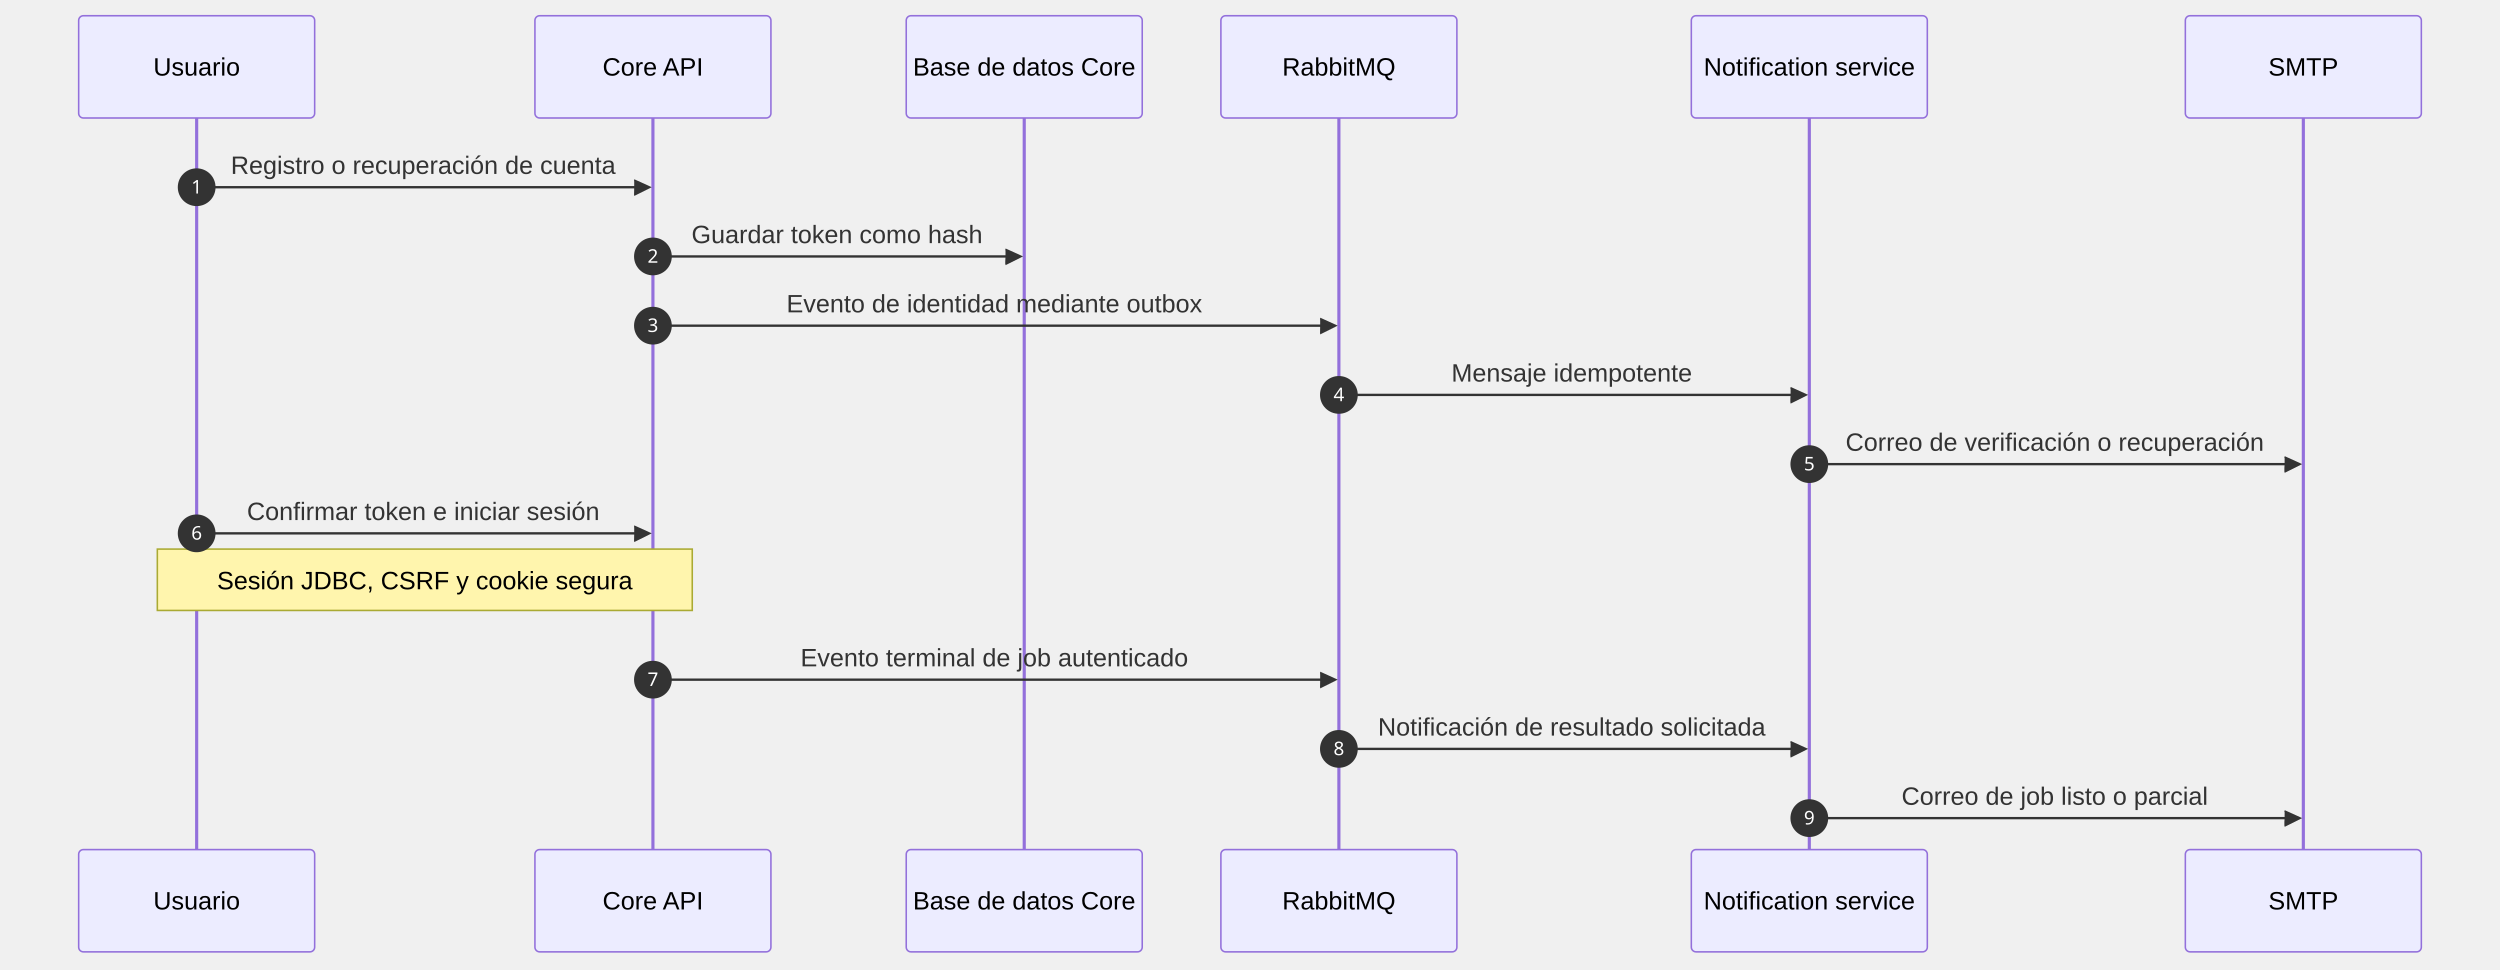
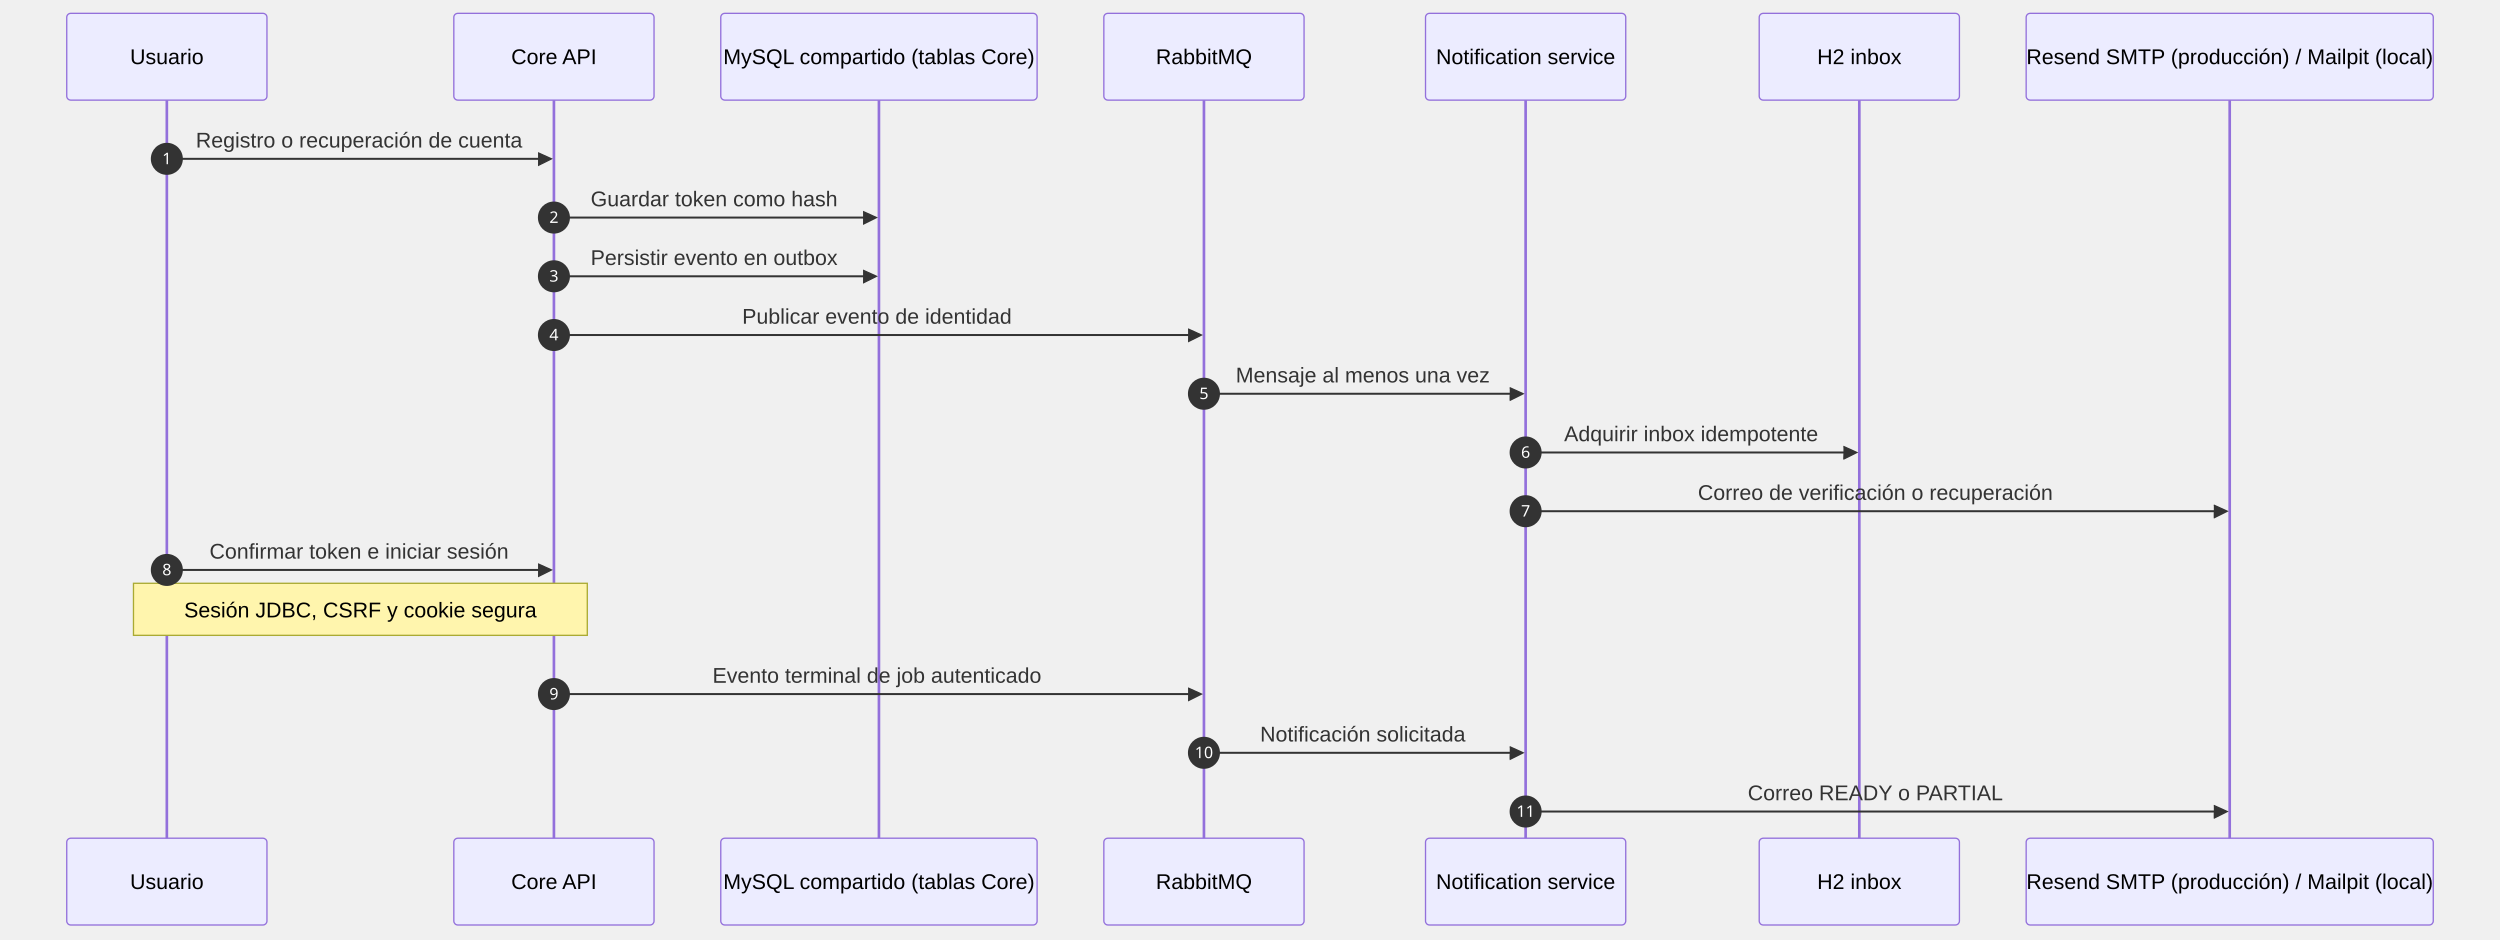
- <svg xmlns="http://www.w3.org/2000/svg" id="my-svg" width="100%" style="max-width: 1589px; background-color: transparent;" viewBox="-50 -10 1589 616" role="graphics-document document" aria-roledescription="sequence">
-   <g>
-     <rect x="1339" y="530" fill="#eaeaea" stroke="#666" width="150" height="65" name="M" rx="3" ry="3" class="actor actor-bottom" />
-     <text x="1414" y="562.5" dominant-baseline="central" alignment-baseline="central" class="actor actor-box" style="text-anchor: middle; font-size: 16px; font-weight: 400;">
-       <tspan x="1414" dy="0">SMTP</tspan>
-     </text>
-   </g>
-   <g>
-     <rect x="1025" y="530" fill="#eaeaea" stroke="#666" width="150" height="65" name="N" rx="3" ry="3" class="actor actor-bottom" />
-     <text x="1100" y="562.5" dominant-baseline="central" alignment-baseline="central" class="actor actor-box" style="text-anchor: middle; font-size: 16px; font-weight: 400;">
-       <tspan x="1100" dy="0">Notification service</tspan>
-     </text>
-   </g>
-   <g>
-     <rect x="726" y="530" fill="#eaeaea" stroke="#666" width="150" height="65" name="R" rx="3" ry="3" class="actor actor-bottom" />
-     <text x="801" y="562.5" dominant-baseline="central" alignment-baseline="central" class="actor actor-box" style="text-anchor: middle; font-size: 16px; font-weight: 400;">
-       <tspan x="801" dy="0">RabbitMQ</tspan>
-     </text>
-   </g>
-   <g>
-     <rect x="526" y="530" fill="#eaeaea" stroke="#666" width="150" height="65" name="D" rx="3" ry="3" class="actor actor-bottom" />
-     <text x="601" y="562.5" dominant-baseline="central" alignment-baseline="central" class="actor actor-box" style="text-anchor: middle; font-size: 16px; font-weight: 400;">
-       <tspan x="601" dy="0">Base de datos Core</tspan>
-     </text>
-   </g>
-   <g>
-     <rect x="290" y="530" fill="#eaeaea" stroke="#666" width="150" height="65" name="C" rx="3" ry="3" class="actor actor-bottom" />
-     <text x="365" y="562.5" dominant-baseline="central" alignment-baseline="central" class="actor actor-box" style="text-anchor: middle; font-size: 16px; font-weight: 400;">
+ <svg xmlns="http://www.w3.org/2000/svg" id="my-svg" width="100%" style="max-width: 1873px; background-color: white;" viewBox="-50 -10 1873 704" role="graphics-document document" aria-roledescription="sequence">
+   <g>
+     <rect x="1468" y="618" fill="#eaeaea" stroke="#666" width="305" height="65" name="M" rx="3" ry="3" class="actor actor-bottom" />
+     <text x="1620.5" y="650.5" dominant-baseline="central" alignment-baseline="central" class="actor actor-box" style="text-anchor: middle; font-size: 16px; font-weight: 400;">
+       <tspan x="1620.5" dy="0">Resend SMTP (producción) / Mailpit (local)</tspan>
+     </text>
+   </g>
+   <g>
+     <rect x="1268" y="618" fill="#eaeaea" stroke="#666" width="150" height="65" name="H" rx="3" ry="3" class="actor actor-bottom" />
+     <text x="1343" y="650.5" dominant-baseline="central" alignment-baseline="central" class="actor actor-box" style="text-anchor: middle; font-size: 16px; font-weight: 400;">
+       <tspan x="1343" dy="0">H2 inbox</tspan>
+     </text>
+   </g>
+   <g>
+     <rect x="1018" y="618" fill="#eaeaea" stroke="#666" width="150" height="65" name="N" rx="3" ry="3" class="actor actor-bottom" />
+     <text x="1093" y="650.5" dominant-baseline="central" alignment-baseline="central" class="actor actor-box" style="text-anchor: middle; font-size: 16px; font-weight: 400;">
+       <tspan x="1093" dy="0">Notification service</tspan>
+     </text>
+   </g>
+   <g>
+     <rect x="777" y="618" fill="#eaeaea" stroke="#666" width="150" height="65" name="R" rx="3" ry="3" class="actor actor-bottom" />
+     <text x="852" y="650.5" dominant-baseline="central" alignment-baseline="central" class="actor actor-box" style="text-anchor: middle; font-size: 16px; font-weight: 400;">
+       <tspan x="852" dy="0">RabbitMQ</tspan>
+     </text>
+   </g>
+   <g>
+     <rect x="490" y="618" fill="#eaeaea" stroke="#666" width="237" height="65" name="D" rx="3" ry="3" class="actor actor-bottom" />
+     <text x="608.5" y="650.5" dominant-baseline="central" alignment-baseline="central" class="actor actor-box" style="text-anchor: middle; font-size: 16px; font-weight: 400;">
+       <tspan x="608.5" dy="0">MySQL compartido (tablas Core)</tspan>
+     </text>
+   </g>
+   <g>
+     <rect x="290" y="618" fill="#eaeaea" stroke="#666" width="150" height="65" name="C" rx="3" ry="3" class="actor actor-bottom" />
+     <text x="365" y="650.5" dominant-baseline="central" alignment-baseline="central" class="actor actor-box" style="text-anchor: middle; font-size: 16px; font-weight: 400;">
      <tspan x="365" dy="0">Core API</tspan>
    </text>
  </g>
  <g>
-     <rect x="0" y="530" fill="#eaeaea" stroke="#666" width="150" height="65" name="U" rx="3" ry="3" class="actor actor-bottom" />
-     <text x="75" y="562.5" dominant-baseline="central" alignment-baseline="central" class="actor actor-box" style="text-anchor: middle; font-size: 16px; font-weight: 400;">
+     <rect x="0" y="618" fill="#eaeaea" stroke="#666" width="150" height="65" name="U" rx="3" ry="3" class="actor actor-bottom" />
+     <text x="75" y="650.5" dominant-baseline="central" alignment-baseline="central" class="actor actor-box" style="text-anchor: middle; font-size: 16px; font-weight: 400;">
      <tspan x="75" dy="0">Usuario</tspan>
    </text>
  </g>
  <g>
-     <line id="actor5" x1="1414" y1="65" x2="1414" y2="530" class="actor-line 200" stroke-width="0.5px" stroke="#999" name="M" data-et="life-line" data-id="M" />
-     <g id="root-5" data-et="participant" data-type="participant" data-id="M">
-       <rect x="1339" y="0" fill="#eaeaea" stroke="#666" width="150" height="65" name="M" rx="3" ry="3" class="actor actor-top" />
-       <text x="1414" y="32.5" dominant-baseline="central" alignment-baseline="central" class="actor actor-box" style="text-anchor: middle; font-size: 16px; font-weight: 400;">
-         <tspan x="1414" dy="0">SMTP</tspan>
-       </text>
-     </g>
-   </g>
-   <g>
-     <line id="actor4" x1="1100" y1="65" x2="1100" y2="530" class="actor-line 200" stroke-width="0.5px" stroke="#999" name="N" data-et="life-line" data-id="N" />
+     <line id="actor6" x1="1620.5" y1="65" x2="1620.5" y2="618" class="actor-line 200" stroke-width="0.5px" stroke="#999" name="M" data-et="life-line" data-id="M" />
+     <g id="root-6" data-et="participant" data-type="participant" data-id="M">
+       <rect x="1468" y="0" fill="#eaeaea" stroke="#666" width="305" height="65" name="M" rx="3" ry="3" class="actor actor-top" />
+       <text x="1620.5" y="32.5" dominant-baseline="central" alignment-baseline="central" class="actor actor-box" style="text-anchor: middle; font-size: 16px; font-weight: 400;">
+         <tspan x="1620.5" dy="0">Resend SMTP (producción) / Mailpit (local)</tspan>
+       </text>
+     </g>
+   </g>
+   <g>
+     <line id="actor5" x1="1343" y1="65" x2="1343" y2="618" class="actor-line 200" stroke-width="0.5px" stroke="#999" name="H" data-et="life-line" data-id="H" />
+     <g id="root-5" data-et="participant" data-type="participant" data-id="H">
+       <rect x="1268" y="0" fill="#eaeaea" stroke="#666" width="150" height="65" name="H" rx="3" ry="3" class="actor actor-top" />
+       <text x="1343" y="32.5" dominant-baseline="central" alignment-baseline="central" class="actor actor-box" style="text-anchor: middle; font-size: 16px; font-weight: 400;">
+         <tspan x="1343" dy="0">H2 inbox</tspan>
+       </text>
+     </g>
+   </g>
+   <g>
+     <line id="actor4" x1="1093" y1="65" x2="1093" y2="618" class="actor-line 200" stroke-width="0.5px" stroke="#999" name="N" data-et="life-line" data-id="N" />
    <g id="root-4" data-et="participant" data-type="participant" data-id="N">
-       <rect x="1025" y="0" fill="#eaeaea" stroke="#666" width="150" height="65" name="N" rx="3" ry="3" class="actor actor-top" />
-       <text x="1100" y="32.5" dominant-baseline="central" alignment-baseline="central" class="actor actor-box" style="text-anchor: middle; font-size: 16px; font-weight: 400;">
-         <tspan x="1100" dy="0">Notification service</tspan>
-       </text>
-     </g>
-   </g>
-   <g>
-     <line id="actor3" x1="801" y1="65" x2="801" y2="530" class="actor-line 200" stroke-width="0.5px" stroke="#999" name="R" data-et="life-line" data-id="R" />
+       <rect x="1018" y="0" fill="#eaeaea" stroke="#666" width="150" height="65" name="N" rx="3" ry="3" class="actor actor-top" />
+       <text x="1093" y="32.5" dominant-baseline="central" alignment-baseline="central" class="actor actor-box" style="text-anchor: middle; font-size: 16px; font-weight: 400;">
+         <tspan x="1093" dy="0">Notification service</tspan>
+       </text>
+     </g>
+   </g>
+   <g>
+     <line id="actor3" x1="852" y1="65" x2="852" y2="618" class="actor-line 200" stroke-width="0.5px" stroke="#999" name="R" data-et="life-line" data-id="R" />
    <g id="root-3" data-et="participant" data-type="participant" data-id="R">
-       <rect x="726" y="0" fill="#eaeaea" stroke="#666" width="150" height="65" name="R" rx="3" ry="3" class="actor actor-top" />
-       <text x="801" y="32.5" dominant-baseline="central" alignment-baseline="central" class="actor actor-box" style="text-anchor: middle; font-size: 16px; font-weight: 400;">
-         <tspan x="801" dy="0">RabbitMQ</tspan>
-       </text>
-     </g>
-   </g>
-   <g>
-     <line id="actor2" x1="601" y1="65" x2="601" y2="530" class="actor-line 200" stroke-width="0.5px" stroke="#999" name="D" data-et="life-line" data-id="D" />
+       <rect x="777" y="0" fill="#eaeaea" stroke="#666" width="150" height="65" name="R" rx="3" ry="3" class="actor actor-top" />
+       <text x="852" y="32.5" dominant-baseline="central" alignment-baseline="central" class="actor actor-box" style="text-anchor: middle; font-size: 16px; font-weight: 400;">
+         <tspan x="852" dy="0">RabbitMQ</tspan>
+       </text>
+     </g>
+   </g>
+   <g>
+     <line id="actor2" x1="608.5" y1="65" x2="608.5" y2="618" class="actor-line 200" stroke-width="0.5px" stroke="#999" name="D" data-et="life-line" data-id="D" />
    <g id="root-2" data-et="participant" data-type="participant" data-id="D">
-       <rect x="526" y="0" fill="#eaeaea" stroke="#666" width="150" height="65" name="D" rx="3" ry="3" class="actor actor-top" />
-       <text x="601" y="32.5" dominant-baseline="central" alignment-baseline="central" class="actor actor-box" style="text-anchor: middle; font-size: 16px; font-weight: 400;">
-         <tspan x="601" dy="0">Base de datos Core</tspan>
-       </text>
-     </g>
-   </g>
-   <g>
-     <line id="actor1" x1="365" y1="65" x2="365" y2="530" class="actor-line 200" stroke-width="0.5px" stroke="#999" name="C" data-et="life-line" data-id="C" />
+       <rect x="490" y="0" fill="#eaeaea" stroke="#666" width="237" height="65" name="D" rx="3" ry="3" class="actor actor-top" />
+       <text x="608.5" y="32.5" dominant-baseline="central" alignment-baseline="central" class="actor actor-box" style="text-anchor: middle; font-size: 16px; font-weight: 400;">
+         <tspan x="608.5" dy="0">MySQL compartido (tablas Core)</tspan>
+       </text>
+     </g>
+   </g>
+   <g>
+     <line id="actor1" x1="365" y1="65" x2="365" y2="618" class="actor-line 200" stroke-width="0.5px" stroke="#999" name="C" data-et="life-line" data-id="C" />
    <g id="root-1" data-et="participant" data-type="participant" data-id="C">
      <rect x="290" y="0" fill="#eaeaea" stroke="#666" width="150" height="65" name="C" rx="3" ry="3" class="actor actor-top" />
      <text x="365" y="32.5" dominant-baseline="central" alignment-baseline="central" class="actor actor-box" style="text-anchor: middle; font-size: 16px; font-weight: 400;">
        <tspan x="365" dy="0">Core API</tspan>
      </text>
    </g>
  </g>
  <g>
-     <line id="actor0" x1="75" y1="65" x2="75" y2="530" class="actor-line 200" stroke-width="0.5px" stroke="#999" name="U" data-et="life-line" data-id="U" />
+     <line id="actor0" x1="75" y1="65" x2="75" y2="618" class="actor-line 200" stroke-width="0.5px" stroke="#999" name="U" data-et="life-line" data-id="U" />
    <g id="root-0" data-et="participant" data-type="participant" data-id="U">
      <rect x="0" y="0" fill="#eaeaea" stroke="#666" width="150" height="65" name="U" rx="3" ry="3" class="actor actor-top" />
      <text x="75" y="32.5" dominant-baseline="central" alignment-baseline="central" class="actor actor-box" style="text-anchor: middle; font-size: 16px; font-weight: 400;">
        <tspan x="75" dy="0">Usuario</tspan>
      </text>
    </g>
  </g>
  <style>#my-svg{font-family:"trebuchet ms",verdana,arial,sans-serif;font-size:16px;fill:#333;}@keyframes edge-animation-frame{from{stroke-dashoffset:0;}}@keyframes dash{to{stroke-dashoffset:0;}}#my-svg .edge-animation-slow{stroke-dasharray:9,5!important;stroke-dashoffset:900;animation:dash 50s linear infinite;stroke-linecap:round;}#my-svg .edge-animation-fast{stroke-dasharray:9,5!important;stroke-dashoffset:900;animation:dash 20s linear infinite;stroke-linecap:round;}#my-svg .error-icon{fill:#552222;}#my-svg .error-text{fill:#552222;stroke:#552222;}#my-svg .edge-thickness-normal{stroke-width:1px;}#my-svg .edge-thickness-thick{stroke-width:3.5px;}#my-svg .edge-pattern-solid{stroke-dasharray:0;}#my-svg .edge-thickness-invisible{stroke-width:0;fill:none;}#my-svg .edge-pattern-dashed{stroke-dasharray:3;}#my-svg .edge-pattern-dotted{stroke-dasharray:2;}#my-svg .marker{fill:#333333;stroke:#333333;}#my-svg .marker.cross{stroke:#333333;}#my-svg svg{font-family:"trebuchet ms",verdana,arial,sans-serif;font-size:16px;}#my-svg p{margin:0;}#my-svg .actor{stroke:#9370DB;fill:#ECECFF;stroke-width:1;}#my-svg rect.actor.outer-path[data-look="neo"]{filter:drop-shadow(1px 2px 2px rgba(185, 185, 185, 1));}#my-svg rect.note[data-look="neo"]{stroke:#aaaa33;fill:#fff5ad;filter:drop-shadow(1px 2px 2px rgba(185, 185, 185, 1));}#my-svg text.actor&gt;tspan{fill:black;stroke:none;}#my-svg .actor-line{stroke:#9370DB;}#my-svg .innerArc{stroke-width:1.5;stroke-dasharray:none;}#my-svg .messageLine0{stroke-width:1.5;stroke-dasharray:none;stroke:#333;}#my-svg .messageLine1{stroke-width:1.5;stroke-dasharray:2,2;stroke:#333;}#my-svg [id$="-arrowhead"] path{fill:#333;stroke:#333;}#my-svg .sequenceNumber{fill:white;}#my-svg [id$="-sequencenumber"]{fill:#333;}#my-svg [id$="-crosshead"] path{fill:#333;stroke:#333;}#my-svg .messageText{fill:#333;stroke:none;}#my-svg .labelBox{stroke:#9370DB;fill:#ECECFF;filter:none;}#my-svg .labelText,#my-svg .labelText&gt;tspan{fill:black;stroke:none;}#my-svg .loopText,#my-svg .loopText&gt;tspan{fill:black;stroke:none;}#my-svg .sectionTitle,#my-svg .sectionTitle&gt;tspan{fill:black;stroke:none;}#my-svg .loopLine{stroke-width:2px;stroke-dasharray:2,2;stroke:#9370DB;fill:#9370DB;}#my-svg .note{stroke:#aaaa33;fill:#fff5ad;}#my-svg .noteText,#my-svg .noteText&gt;tspan{fill:black;stroke:none;font-weight:normal;}#my-svg .activation0{fill:#f4f4f4;stroke:#666;}#my-svg .activation1{fill:#f4f4f4;stroke:#666;}#my-svg .activation2{fill:#f4f4f4;stroke:#666;}#my-svg .actorPopupMenu{position:absolute;}#my-svg .actorPopupMenuPanel{position:absolute;fill:#ECECFF;box-shadow:0px 8px 16px 0px rgba(0,0,0,0.2);filter:drop-shadow(3px 5px 2px rgb(0 0 0 / 0.4));}#my-svg .actor-man circle,#my-svg line{fill:#ECECFF;stroke-width:2px;}#my-svg g rect.rect{filter:drop-shadow(1px 2px 2px rgba(185, 185, 185, 1));stroke:#9370DB;}#my-svg .node .neo-node{stroke:#9370DB;}#my-svg [data-look="neo"].node rect,#my-svg [data-look="neo"].cluster rect,#my-svg [data-look="neo"].node polygon{stroke:#9370DB;filter:drop-shadow(1px 2px 2px rgba(185, 185, 185, 1));}#my-svg [data-look="neo"].swimlane.cluster rect{filter:none;}#my-svg [data-look="neo"].node path{stroke:#9370DB;stroke-width:1px;}#my-svg [data-look="neo"].node .outer-path{filter:drop-shadow(1px 2px 2px rgba(185, 185, 185, 1));}#my-svg [data-look="neo"].node .neo-line path{stroke:#9370DB;filter:none;}#my-svg [data-look="neo"].node circle{stroke:#9370DB;filter:drop-shadow(1px 2px 2px rgba(185, 185, 185, 1));}#my-svg [data-look="neo"].node circle .state-start{fill:#000000;}#my-svg [data-look="neo"].icon-shape .icon{fill:#9370DB;filter:drop-shadow(1px 2px 2px rgba(185, 185, 185, 1));}#my-svg [data-look="neo"].icon-shape .icon-neo path{stroke:#9370DB;filter:drop-shadow(1px 2px 2px rgba(185, 185, 185, 1));}#my-svg :root{--mermaid-font-family:"trebuchet ms",verdana,arial,sans-serif;}</style>
  <g />
  <defs>
    <symbol id="my-svg-computer" width="24" height="24">
      <path transform="scale(.5)" d="M2 2v13h20v-13h-20zm18 11h-16v-9h16v9zm-10.228 6l.466-1h3.524l.467 1h-4.457zm14.228 3h-24l2-6h2.104l-1.33 4h18.45l-1.297-4h2.073l2 6zm-5-10h-14v-7h14v7z" />
    </symbol>
  </defs>
  <defs>
    <symbol id="my-svg-database" fill-rule="evenodd" clip-rule="evenodd">
      <path transform="scale(.5)" d="M12.258.001l.256.004.255.005.253.008.251.01.249.012.247.015.246.016.242.019.241.02.239.023.236.024.233.027.231.028.229.031.225.032.223.034.22.036.217.038.214.04.211.041.208.043.205.045.201.046.198.048.194.05.191.051.187.053.183.054.18.056.175.057.172.059.168.06.163.061.16.063.155.064.15.066.074.033.073.033.071.034.07.034.069.035.068.035.067.035.066.035.064.036.064.036.062.036.06.036.06.037.058.037.058.037.055.038.055.038.053.038.052.038.051.039.05.039.048.039.047.039.045.04.044.04.043.04.041.04.04.041.039.041.037.041.036.041.034.041.033.042.032.042.03.042.029.042.027.042.026.043.024.043.023.043.021.043.02.043.018.044.017.043.015.044.013.044.012.044.011.045.009.044.007.045.006.045.004.045.002.045.001.045v17l-.001.045-.002.045-.004.045-.006.045-.007.045-.009.044-.011.045-.012.044-.013.044-.015.044-.017.043-.018.044-.02.043-.021.043-.023.043-.024.043-.026.043-.027.042-.029.042-.03.042-.032.042-.033.042-.034.041-.036.041-.037.041-.039.041-.04.041-.041.04-.043.04-.044.04-.045.04-.047.039-.048.039-.05.039-.051.039-.052.038-.053.038-.055.038-.055.038-.058.037-.058.037-.06.037-.06.036-.062.036-.064.036-.064.036-.066.035-.067.035-.068.035-.069.035-.07.034-.071.034-.073.033-.074.033-.15.066-.155.064-.16.063-.163.061-.168.06-.172.059-.175.057-.18.056-.183.054-.187.053-.191.051-.194.05-.198.048-.201.046-.205.045-.208.043-.211.041-.214.04-.217.038-.22.036-.223.034-.225.032-.229.031-.231.028-.233.027-.236.024-.239.023-.241.02-.242.019-.246.016-.247.015-.249.012-.251.01-.253.008-.255.005-.256.004-.258.001-.258-.001-.256-.004-.255-.005-.253-.008-.251-.01-.249-.012-.247-.015-.245-.016-.243-.019-.241-.02-.238-.023-.236-.024-.234-.027-.231-.028-.228-.031-.226-.032-.223-.034-.22-.036-.217-.038-.214-.04-.211-.041-.208-.043-.204-.045-.201-.046-.198-.048-.195-.05-.19-.051-.187-.053-.184-.054-.179-.056-.176-.057-.172-.059-.167-.06-.164-.061-.159-.063-.155-.064-.151-.066-.074-.033-.072-.033-.072-.034-.07-.034-.069-.035-.068-.035-.067-.035-.066-.035-.064-.036-.063-.036-.062-.036-.061-.036-.06-.037-.058-.037-.057-.037-.056-.038-.055-.038-.053-.038-.052-.038-.051-.039-.049-.039-.049-.039-.046-.039-.046-.04-.044-.04-.043-.04-.041-.04-.04-.041-.039-.041-.037-.041-.036-.041-.034-.041-.033-.042-.032-.042-.03-.042-.029-.042-.027-.042-.026-.043-.024-.043-.023-.043-.021-.043-.02-.043-.018-.044-.017-.043-.015-.044-.013-.044-.012-.044-.011-.045-.009-.044-.007-.045-.006-.045-.004-.045-.002-.045-.001-.045v-17l.001-.045.002-.045.004-.045.006-.045.007-.045.009-.044.011-.045.012-.044.013-.044.015-.044.017-.043.018-.044.02-.043.021-.043.023-.043.024-.043.026-.043.027-.042.029-.042.03-.042.032-.042.033-.042.034-.041.036-.041.037-.041.039-.041.04-.041.041-.04.043-.04.044-.04.046-.04.046-.039.049-.039.049-.039.051-.039.052-.038.053-.038.055-.038.056-.038.057-.037.058-.037.06-.037.061-.036.062-.036.063-.036.064-.036.066-.035.067-.035.068-.035.069-.035.07-.034.072-.034.072-.033.074-.033.151-.066.155-.064.159-.063.164-.061.167-.06.172-.059.176-.057.179-.056.184-.054.187-.053.19-.051.195-.05.198-.048.201-.046.204-.045.208-.043.211-.041.214-.04.217-.038.22-.036.223-.034.226-.032.228-.031.231-.028.234-.027.236-.024.238-.023.241-.02.243-.019.245-.016.247-.015.249-.012.251-.01.253-.008.255-.005.256-.004.258-.001.258.001zm-9.258 20.499v.01l.001.021.003.021.004.022.005.021.006.022.007.022.009.023.01.022.011.023.012.023.013.023.015.023.016.024.017.023.018.024.019.024.021.024.022.025.023.024.024.025.052.049.056.05.061.051.066.051.07.051.075.051.079.052.084.052.088.052.092.052.097.052.102.051.105.052.11.052.114.051.119.051.123.051.127.05.131.05.135.05.139.048.144.049.147.047.152.047.155.047.16.045.163.045.167.043.171.043.176.041.178.041.183.039.187.039.19.037.194.035.197.035.202.033.204.031.209.03.212.029.216.027.219.025.222.024.226.021.23.02.233.018.236.016.24.015.243.012.246.01.249.008.253.005.256.004.259.001.26-.001.257-.004.254-.005.25-.008.247-.011.244-.012.241-.014.237-.016.233-.018.231-.021.226-.021.224-.024.22-.026.216-.027.212-.028.21-.031.205-.031.202-.034.198-.034.194-.036.191-.037.187-.039.183-.04.179-.04.175-.042.172-.043.168-.044.163-.045.16-.046.155-.046.152-.047.148-.048.143-.049.139-.049.136-.05.131-.05.126-.05.123-.051.118-.052.114-.051.11-.052.106-.052.101-.052.096-.052.092-.052.088-.053.083-.051.079-.052.074-.052.07-.051.065-.051.06-.051.056-.05.051-.05.023-.024.023-.025.021-.024.02-.024.019-.024.018-.024.017-.024.015-.023.014-.024.013-.023.012-.023.01-.023.01-.022.008-.022.006-.022.006-.022.004-.022.004-.021.001-.021.001-.021v-4.127l-.077.055-.08.053-.083.054-.085.053-.087.052-.09.052-.093.051-.095.05-.097.05-.1.049-.102.049-.105.048-.106.047-.109.047-.111.046-.114.045-.115.045-.118.044-.12.043-.122.042-.124.042-.126.041-.128.04-.13.04-.132.038-.134.038-.135.037-.138.037-.139.035-.142.035-.143.034-.144.033-.147.032-.148.031-.15.03-.151.03-.153.029-.154.027-.156.027-.158.026-.159.025-.161.024-.162.023-.163.022-.165.021-.166.02-.167.019-.169.018-.169.017-.171.016-.173.015-.173.014-.175.013-.175.012-.177.011-.178.01-.179.008-.179.008-.181.006-.182.005-.182.004-.184.003-.184.002h-.37l-.184-.002-.184-.003-.182-.004-.182-.005-.181-.006-.179-.008-.179-.008-.178-.01-.176-.011-.176-.012-.175-.013-.173-.014-.172-.015-.171-.016-.17-.017-.169-.018-.167-.019-.166-.02-.165-.021-.163-.022-.162-.023-.161-.024-.159-.025-.157-.026-.156-.027-.155-.027-.153-.029-.151-.03-.15-.03-.148-.031-.146-.032-.145-.033-.143-.034-.141-.035-.14-.035-.137-.037-.136-.037-.134-.038-.132-.038-.13-.04-.128-.04-.126-.041-.124-.042-.122-.042-.12-.044-.117-.043-.116-.045-.113-.045-.112-.046-.109-.047-.106-.047-.105-.048-.102-.049-.1-.049-.097-.05-.095-.05-.093-.052-.09-.051-.087-.052-.085-.053-.083-.054-.08-.054-.077-.054v4.127zm0-5.654v.011l.001.021.003.021.004.021.005.022.006.022.007.022.009.022.01.022.011.023.012.023.013.023.015.024.016.023.017.024.018.024.019.024.021.024.022.024.023.025.024.024.052.05.056.05.061.05.066.051.07.051.075.052.079.051.084.052.088.052.092.052.097.052.102.052.105.052.11.051.114.051.119.052.123.05.127.051.131.05.135.049.139.049.144.048.147.048.152.047.155.046.16.045.163.045.167.044.171.042.176.042.178.04.183.04.187.038.19.037.194.036.197.034.202.033.204.032.209.03.212.028.216.027.219.025.222.024.226.022.23.02.233.018.236.016.24.014.243.012.246.01.249.008.253.006.256.003.259.001.26-.001.257-.003.254-.006.25-.008.247-.01.244-.012.241-.015.237-.016.233-.018.231-.02.226-.022.224-.024.22-.025.216-.027.212-.029.21-.03.205-.032.202-.033.198-.035.194-.036.191-.037.187-.039.183-.039.179-.041.175-.042.172-.043.168-.044.163-.045.16-.045.155-.047.152-.047.148-.048.143-.048.139-.05.136-.049.131-.05.126-.051.123-.051.118-.051.114-.052.11-.052.106-.052.101-.052.096-.052.092-.052.088-.052.083-.052.079-.052.074-.051.07-.052.065-.051.06-.05.056-.051.051-.049.023-.025.023-.024.021-.025.02-.024.019-.024.018-.024.017-.024.015-.023.014-.023.013-.024.012-.022.01-.023.01-.023.008-.022.006-.022.006-.022.004-.021.004-.022.001-.021.001-.021v-4.139l-.077.054-.08.054-.083.054-.085.052-.087.053-.09.051-.093.051-.095.051-.097.05-.1.049-.102.049-.105.048-.106.047-.109.047-.111.046-.114.045-.115.044-.118.044-.12.044-.122.042-.124.042-.126.041-.128.04-.13.039-.132.039-.134.038-.135.037-.138.036-.139.036-.142.035-.143.033-.144.033-.147.033-.148.031-.15.03-.151.03-.153.028-.154.028-.156.027-.158.026-.159.025-.161.024-.162.023-.163.022-.165.021-.166.02-.167.019-.169.018-.169.017-.171.016-.173.015-.173.014-.175.013-.175.012-.177.011-.178.009-.179.009-.179.007-.181.007-.182.005-.182.004-.184.003-.184.002h-.37l-.184-.002-.184-.003-.182-.004-.182-.005-.181-.007-.179-.007-.179-.009-.178-.009-.176-.011-.176-.012-.175-.013-.173-.014-.172-.015-.171-.016-.17-.017-.169-.018-.167-.019-.166-.02-.165-.021-.163-.022-.162-.023-.161-.024-.159-.025-.157-.026-.156-.027-.155-.028-.153-.028-.151-.03-.15-.03-.148-.031-.146-.033-.145-.033-.143-.033-.141-.035-.14-.036-.137-.036-.136-.037-.134-.038-.132-.039-.13-.039-.128-.04-.126-.041-.124-.042-.122-.043-.12-.043-.117-.044-.116-.044-.113-.046-.112-.046-.109-.046-.106-.047-.105-.048-.102-.049-.1-.049-.097-.05-.095-.051-.093-.051-.09-.051-.087-.053-.085-.052-.083-.054-.08-.054-.077-.054v4.139zm0-5.666v.011l.001.02.003.022.004.021.005.022.006.021.007.022.009.023.01.022.011.023.012.023.013.023.015.023.016.024.017.024.018.023.019.024.021.025.022.024.023.024.024.025.052.05.056.05.061.05.066.051.07.051.075.052.079.051.084.052.088.052.092.052.097.052.102.052.105.051.11.052.114.051.119.051.123.051.127.05.131.05.135.05.139.049.144.048.147.048.152.047.155.046.16.045.163.045.167.043.171.043.176.042.178.04.183.04.187.038.19.037.194.036.197.034.202.033.204.032.209.03.212.028.216.027.219.025.222.024.226.021.23.02.233.018.236.017.24.014.243.012.246.01.249.008.253.006.256.003.259.001.26-.001.257-.003.254-.006.25-.008.247-.01.244-.013.241-.014.237-.016.233-.018.231-.02.226-.022.224-.024.22-.025.216-.027.212-.029.21-.03.205-.032.202-.033.198-.035.194-.036.191-.037.187-.039.183-.039.179-.041.175-.042.172-.043.168-.044.163-.045.16-.045.155-.047.152-.047.148-.048.143-.049.139-.049.136-.049.131-.051.126-.05.123-.051.118-.052.114-.051.11-.052.106-.052.101-.052.096-.052.092-.052.088-.052.083-.052.079-.052.074-.052.07-.051.065-.051.06-.051.056-.05.051-.049.023-.025.023-.025.021-.024.02-.024.019-.024.018-.024.017-.024.015-.023.014-.024.013-.023.012-.023.01-.022.01-.023.008-.022.006-.022.006-.022.004-.022.004-.021.001-.021.001-.021v-4.153l-.077.054-.08.054-.083.053-.085.053-.087.053-.09.051-.093.051-.095.051-.097.05-.1.049-.102.048-.105.048-.106.048-.109.046-.111.046-.114.046-.115.044-.118.044-.12.043-.122.043-.124.042-.126.041-.128.04-.13.039-.132.039-.134.038-.135.037-.138.036-.139.036-.142.034-.143.034-.144.033-.147.032-.148.032-.15.03-.151.03-.153.028-.154.028-.156.027-.158.026-.159.024-.161.024-.162.023-.163.023-.165.021-.166.02-.167.019-.169.018-.169.017-.171.016-.173.015-.173.014-.175.013-.175.012-.177.01-.178.01-.179.009-.179.007-.181.006-.182.006-.182.004-.184.003-.184.001-.185.001-.185-.001-.184-.001-.184-.003-.182-.004-.182-.006-.181-.006-.179-.007-.179-.009-.178-.01-.176-.01-.176-.012-.175-.013-.173-.014-.172-.015-.171-.016-.17-.017-.169-.018-.167-.019-.166-.02-.165-.021-.163-.023-.162-.023-.161-.024-.159-.024-.157-.026-.156-.027-.155-.028-.153-.028-.151-.03-.15-.03-.148-.032-.146-.032-.145-.033-.143-.034-.141-.034-.14-.036-.137-.036-.136-.037-.134-.038-.132-.039-.13-.039-.128-.041-.126-.041-.124-.041-.122-.043-.12-.043-.117-.044-.116-.044-.113-.046-.112-.046-.109-.046-.106-.048-.105-.048-.102-.048-.1-.05-.097-.049-.095-.051-.093-.051-.09-.052-.087-.052-.085-.053-.083-.053-.08-.054-.077-.054v4.153zm8.74-8.179l-.257.004-.254.005-.25.008-.247.011-.244.012-.241.014-.237.016-.233.018-.231.021-.226.022-.224.023-.22.026-.216.027-.212.028-.21.031-.205.032-.202.033-.198.034-.194.036-.191.038-.187.038-.183.04-.179.041-.175.042-.172.043-.168.043-.163.045-.16.046-.155.046-.152.048-.148.048-.143.048-.139.049-.136.05-.131.05-.126.051-.123.051-.118.051-.114.052-.11.052-.106.052-.101.052-.096.052-.092.052-.088.052-.083.052-.079.052-.074.051-.07.052-.065.051-.06.05-.056.05-.051.05-.023.025-.023.024-.021.024-.02.025-.019.024-.018.024-.017.023-.015.024-.014.023-.013.023-.012.023-.01.023-.01.022-.008.022-.006.023-.006.021-.004.022-.004.021-.001.021-.001.021.001.021.001.021.004.021.004.022.006.021.006.023.008.022.01.022.01.023.012.023.013.023.014.023.015.024.017.023.018.024.019.024.02.025.021.024.023.024.023.025.051.05.056.05.06.05.065.051.07.052.074.051.079.052.083.052.088.052.092.052.096.052.101.052.106.052.11.052.114.052.118.051.123.051.126.051.131.05.136.05.139.049.143.048.148.048.152.048.155.046.16.046.163.045.168.043.172.043.175.042.179.041.183.04.187.038.191.038.194.036.198.034.202.033.205.032.21.031.212.028.216.027.22.026.224.023.226.022.231.021.233.018.237.016.241.014.244.012.247.011.25.008.254.005.257.004.26.001.26-.001.257-.004.254-.005.25-.008.247-.011.244-.012.241-.014.237-.016.233-.018.231-.021.226-.022.224-.023.22-.026.216-.027.212-.028.21-.031.205-.032.202-.033.198-.034.194-.036.191-.038.187-.038.183-.04.179-.041.175-.042.172-.043.168-.043.163-.045.16-.046.155-.046.152-.048.148-.048.143-.048.139-.049.136-.05.131-.05.126-.051.123-.051.118-.051.114-.052.11-.052.106-.052.101-.052.096-.052.092-.052.088-.052.083-.052.079-.052.074-.051.07-.052.065-.051.06-.05.056-.05.051-.05.023-.025.023-.024.021-.024.02-.025.019-.024.018-.024.017-.023.015-.024.014-.023.013-.023.012-.023.01-.023.01-.022.008-.022.006-.023.006-.021.004-.022.004-.021.001-.021.001-.021-.001-.021-.001-.021-.004-.021-.004-.022-.006-.021-.006-.023-.008-.022-.01-.022-.01-.023-.012-.023-.013-.023-.014-.023-.015-.024-.017-.023-.018-.024-.019-.024-.02-.025-.021-.024-.023-.024-.023-.025-.051-.05-.056-.05-.06-.05-.065-.051-.07-.052-.074-.051-.079-.052-.083-.052-.088-.052-.092-.052-.096-.052-.101-.052-.106-.052-.11-.052-.114-.052-.118-.051-.123-.051-.126-.051-.131-.05-.136-.05-.139-.049-.143-.048-.148-.048-.152-.048-.155-.046-.16-.046-.163-.045-.168-.043-.172-.043-.175-.042-.179-.041-.183-.04-.187-.038-.191-.038-.194-.036-.198-.034-.202-.033-.205-.032-.21-.031-.212-.028-.216-.027-.22-.026-.224-.023-.226-.022-.231-.021-.233-.018-.237-.016-.241-.014-.244-.012-.247-.011-.25-.008-.254-.005-.257-.004-.26-.001-.26.001z" />
    </symbol>
  </defs>
  <defs>
    <symbol id="my-svg-clock" width="24" height="24">
      <path transform="scale(.5)" d="M12 2c5.514 0 10 4.486 10 10s-4.486 10-10 10-10-4.486-10-10 4.486-10 10-10zm0-2c-6.627 0-12 5.373-12 12s5.373 12 12 12 12-5.373 12-12-5.373-12-12-12zm5.848 12.459c.202.038.202.333.001.372-1.907.361-6.045 1.111-6.547 1.111-.719 0-1.301-.582-1.301-1.301 0-.512.77-5.447 1.125-7.445.034-.192.312-.181.343.014l.985 6.238 5.394 1.011z" />
    </symbol>
  </defs>
  <defs>
    <marker id="my-svg-arrowhead" refX="7.9" refY="5" markerUnits="userSpaceOnUse" markerWidth="12" markerHeight="12" orient="auto-start-reverse">
      <path d="M -1 0 L 10 5 L 0 10 z" />
    </marker>
  </defs>
  <defs>
    <marker id="my-svg-crosshead" markerWidth="15" markerHeight="8" orient="auto" refX="4" refY="4.5">
      <path fill="none" stroke="#000000" stroke-width="1pt" d="M 1,2 L 6,7 M 6,2 L 1,7" style="stroke-dasharray: 0, 0;" />
    </marker>
  </defs>
  <defs>
    <marker id="my-svg-filled-head" refX="15.5" refY="7" markerWidth="20" markerHeight="28" orient="auto">
      <path d="M 18,7 L9,13 L14,7 L9,1 Z" />
    </marker>
  </defs>
  <defs>
    <marker id="my-svg-sequencenumber" refX="15" refY="15" markerWidth="60" markerHeight="40" orient="auto">
      <circle cx="15" cy="15" r="6" />
    </marker>
  </defs>
  <defs>
    <marker id="my-svg-solidTopArrowHead" refX="7.9" refY="7.25" markerUnits="userSpaceOnUse" markerWidth="12" markerHeight="12" orient="auto-start-reverse">
      <path d="M 0 0 L 10 8 L 0 8 z" />
    </marker>
  </defs>
  <defs>
    <marker id="my-svg-solidBottomArrowHead" refX="7.9" refY="0.75" markerUnits="userSpaceOnUse" markerWidth="12" markerHeight="12" orient="auto-start-reverse">
      <path d="M 0 0 L 10 0 L 0 8 z" />
    </marker>
  </defs>
  <defs>
    <marker id="my-svg-stickTopArrowHead" refX="7.5" refY="7" markerUnits="userSpaceOnUse" markerWidth="12" markerHeight="12" orient="auto-start-reverse">
      <path d="M 0 0 L 7 7" stroke="black" stroke-width="1.5" fill="none" />
    </marker>
  </defs>
  <defs>
    <marker id="my-svg-stickBottomArrowHead" refX="7.5" refY="0" markerUnits="userSpaceOnUse" markerWidth="12" markerHeight="12" orient="auto-start-reverse">
      <path d="M 0 7 L 7 0" stroke="black" stroke-width="1.5" fill="none" />
    </marker>
  </defs>
-   <g data-et="note" data-id="i7">
-     <rect x="50" y="339" fill="#EDF2AE" stroke="#666" width="340" height="39" class="note" />
-     <text x="220" y="344" text-anchor="middle" dominant-baseline="middle" alignment-baseline="middle" class="noteText" dy="1em" style="font-size: 16px; font-weight: 400;">
+   <g data-et="note" data-id="i9">
+     <rect x="50" y="427" fill="#EDF2AE" stroke="#666" width="340" height="39" class="note" />
+     <text x="220" y="432" text-anchor="middle" dominant-baseline="middle" alignment-baseline="middle" class="noteText" dy="1em" style="font-size: 16px; font-weight: 400;">
      <tspan x="220">Sesión JDBC, CSRF y cookie segura</tspan>
    </text>
  </g>
  <text x="219" y="80" text-anchor="middle" dominant-baseline="middle" alignment-baseline="middle" class="messageText" dy="1em" style="font-size: 16px; font-weight: 400;">Registro o recuperación de cuenta</text>
  <line x1="82" y1="109" x2="361" y2="109" class="messageLine0" data-et="message" data-id="i1" data-from="U" data-to="C" stroke-width="2" stroke="none" marker-end="url(#my-svg-arrowhead)" style="fill: none;" />
  <line x1="75" y1="109" x2="75" y2="109" stroke-width="0" marker-start="url(#my-svg-sequencenumber)" />
  <text x="75" y="113" font-family="sans-serif" font-size="12px" text-anchor="middle" class="sequenceNumber">1</text>
-   <text x="482" y="124" text-anchor="middle" dominant-baseline="middle" alignment-baseline="middle" class="messageText" dy="1em" style="font-size: 16px; font-weight: 400;">Guardar token como hash</text>
-   <line x1="372" y1="153" x2="597" y2="153" class="messageLine0" data-et="message" data-id="i2" data-from="C" data-to="D" stroke-width="2" stroke="none" marker-end="url(#my-svg-arrowhead)" style="fill: none;" />
+   <text x="485" y="124" text-anchor="middle" dominant-baseline="middle" alignment-baseline="middle" class="messageText" dy="1em" style="font-size: 16px; font-weight: 400;">Guardar token como hash</text>
+   <line x1="372" y1="153" x2="604.5" y2="153" class="messageLine0" data-et="message" data-id="i2" data-from="C" data-to="D" stroke-width="2" stroke="none" marker-end="url(#my-svg-arrowhead)" style="fill: none;" />
  <line x1="365" y1="153" x2="365" y2="153" stroke-width="0" marker-start="url(#my-svg-sequencenumber)" />
  <text x="365" y="157" font-family="sans-serif" font-size="12px" text-anchor="middle" class="sequenceNumber">2</text>
-   <text x="582" y="168" text-anchor="middle" dominant-baseline="middle" alignment-baseline="middle" class="messageText" dy="1em" style="font-size: 16px; font-weight: 400;">Evento de identidad mediante outbox</text>
-   <line x1="372" y1="197" x2="797" y2="197" class="messageLine0" data-et="message" data-id="i3" data-from="C" data-to="R" stroke-width="2" stroke="none" marker-end="url(#my-svg-arrowhead)" style="fill: none;" />
+   <text x="485" y="168" text-anchor="middle" dominant-baseline="middle" alignment-baseline="middle" class="messageText" dy="1em" style="font-size: 16px; font-weight: 400;">Persistir evento en outbox</text>
+   <line x1="372" y1="197" x2="604.5" y2="197" class="messageLine0" data-et="message" data-id="i3" data-from="C" data-to="D" stroke-width="2" stroke="none" marker-end="url(#my-svg-arrowhead)" style="fill: none;" />
  <line x1="365" y1="197" x2="365" y2="197" stroke-width="0" marker-start="url(#my-svg-sequencenumber)" />
  <text x="365" y="201" font-family="sans-serif" font-size="12px" text-anchor="middle" class="sequenceNumber">3</text>
-   <text x="949" y="212" text-anchor="middle" dominant-baseline="middle" alignment-baseline="middle" class="messageText" dy="1em" style="font-size: 16px; font-weight: 400;">Mensaje idempotente</text>
-   <line x1="808" y1="241" x2="1096" y2="241" class="messageLine0" data-et="message" data-id="i4" data-from="R" data-to="N" stroke-width="2" stroke="none" marker-end="url(#my-svg-arrowhead)" style="fill: none;" />
-   <line x1="801" y1="241" x2="801" y2="241" stroke-width="0" marker-start="url(#my-svg-sequencenumber)" />
-   <text x="801" y="245" font-family="sans-serif" font-size="12px" text-anchor="middle" class="sequenceNumber">4</text>
-   <text x="1256" y="256" text-anchor="middle" dominant-baseline="middle" alignment-baseline="middle" class="messageText" dy="1em" style="font-size: 16px; font-weight: 400;">Correo de verificación o recuperación</text>
-   <line x1="1107" y1="285" x2="1410" y2="285" class="messageLine0" data-et="message" data-id="i5" data-from="N" data-to="M" stroke-width="2" stroke="none" marker-end="url(#my-svg-arrowhead)" style="fill: none;" />
-   <line x1="1100" y1="285" x2="1100" y2="285" stroke-width="0" marker-start="url(#my-svg-sequencenumber)" />
-   <text x="1100" y="289" font-family="sans-serif" font-size="12px" text-anchor="middle" class="sequenceNumber">5</text>
-   <text x="219" y="300" text-anchor="middle" dominant-baseline="middle" alignment-baseline="middle" class="messageText" dy="1em" style="font-size: 16px; font-weight: 400;">Confirmar token e iniciar sesión</text>
-   <line x1="82" y1="329" x2="361" y2="329" class="messageLine0" data-et="message" data-id="i6" data-from="U" data-to="C" stroke-width="2" stroke="none" marker-end="url(#my-svg-arrowhead)" style="fill: none;" />
-   <line x1="75" y1="329" x2="75" y2="329" stroke-width="0" marker-start="url(#my-svg-sequencenumber)" />
-   <text x="75" y="333" font-family="sans-serif" font-size="12px" text-anchor="middle" class="sequenceNumber">6</text>
-   <text x="582" y="393" text-anchor="middle" dominant-baseline="middle" alignment-baseline="middle" class="messageText" dy="1em" style="font-size: 16px; font-weight: 400;">Evento terminal de job autenticado</text>
-   <line x1="372" y1="422" x2="797" y2="422" class="messageLine0" data-et="message" data-id="i8" data-from="C" data-to="R" stroke-width="2" stroke="none" marker-end="url(#my-svg-arrowhead)" style="fill: none;" />
-   <line x1="365" y1="422" x2="365" y2="422" stroke-width="0" marker-start="url(#my-svg-sequencenumber)" />
-   <text x="365" y="426" font-family="sans-serif" font-size="12px" text-anchor="middle" class="sequenceNumber">7</text>
-   <text x="949" y="437" text-anchor="middle" dominant-baseline="middle" alignment-baseline="middle" class="messageText" dy="1em" style="font-size: 16px; font-weight: 400;">Notificación de resultado solicitada</text>
-   <line x1="808" y1="466" x2="1096" y2="466" class="messageLine0" data-et="message" data-id="i9" data-from="R" data-to="N" stroke-width="2" stroke="none" marker-end="url(#my-svg-arrowhead)" style="fill: none;" />
-   <line x1="801" y1="466" x2="801" y2="466" stroke-width="0" marker-start="url(#my-svg-sequencenumber)" />
-   <text x="801" y="470" font-family="sans-serif" font-size="12px" text-anchor="middle" class="sequenceNumber">8</text>
-   <text x="1256" y="481" text-anchor="middle" dominant-baseline="middle" alignment-baseline="middle" class="messageText" dy="1em" style="font-size: 16px; font-weight: 400;">Correo de job listo o parcial</text>
-   <line x1="1107" y1="510" x2="1410" y2="510" class="messageLine0" data-et="message" data-id="i10" data-from="N" data-to="M" stroke-width="2" stroke="none" marker-end="url(#my-svg-arrowhead)" style="fill: none;" />
-   <line x1="1100" y1="510" x2="1100" y2="510" stroke-width="0" marker-start="url(#my-svg-sequencenumber)" />
-   <text x="1100" y="514" font-family="sans-serif" font-size="12px" text-anchor="middle" class="sequenceNumber">9</text>
-   <style>html,
- body {
-   background: #ffffff !important;
- }
- </style>
+   <text x="607" y="212" text-anchor="middle" dominant-baseline="middle" alignment-baseline="middle" class="messageText" dy="1em" style="font-size: 16px; font-weight: 400;">Publicar evento de identidad</text>
+   <line x1="372" y1="241" x2="848" y2="241" class="messageLine0" data-et="message" data-id="i4" data-from="C" data-to="R" stroke-width="2" stroke="none" marker-end="url(#my-svg-arrowhead)" style="fill: none;" />
+   <line x1="365" y1="241" x2="365" y2="241" stroke-width="0" marker-start="url(#my-svg-sequencenumber)" />
+   <text x="365" y="245" font-family="sans-serif" font-size="12px" text-anchor="middle" class="sequenceNumber">4</text>
+   <text x="971" y="256" text-anchor="middle" dominant-baseline="middle" alignment-baseline="middle" class="messageText" dy="1em" style="font-size: 16px; font-weight: 400;">Mensaje al menos una vez</text>
+   <line x1="859" y1="285" x2="1089" y2="285" class="messageLine0" data-et="message" data-id="i5" data-from="R" data-to="N" stroke-width="2" stroke="none" marker-end="url(#my-svg-arrowhead)" style="fill: none;" />
+   <line x1="852" y1="285" x2="852" y2="285" stroke-width="0" marker-start="url(#my-svg-sequencenumber)" />
+   <text x="852" y="289" font-family="sans-serif" font-size="12px" text-anchor="middle" class="sequenceNumber">5</text>
+   <text x="1217" y="300" text-anchor="middle" dominant-baseline="middle" alignment-baseline="middle" class="messageText" dy="1em" style="font-size: 16px; font-weight: 400;">Adquirir inbox idempotente</text>
+   <line x1="1100" y1="329" x2="1339" y2="329" class="messageLine0" data-et="message" data-id="i6" data-from="N" data-to="H" stroke-width="2" stroke="none" marker-end="url(#my-svg-arrowhead)" style="fill: none;" />
+   <line x1="1093" y1="329" x2="1093" y2="329" stroke-width="0" marker-start="url(#my-svg-sequencenumber)" />
+   <text x="1093" y="333" font-family="sans-serif" font-size="12px" text-anchor="middle" class="sequenceNumber">6</text>
+   <text x="1355" y="344" text-anchor="middle" dominant-baseline="middle" alignment-baseline="middle" class="messageText" dy="1em" style="font-size: 16px; font-weight: 400;">Correo de verificación o recuperación</text>
+   <line x1="1100" y1="373" x2="1616.5" y2="373" class="messageLine0" data-et="message" data-id="i7" data-from="N" data-to="M" stroke-width="2" stroke="none" marker-end="url(#my-svg-arrowhead)" style="fill: none;" />
+   <line x1="1093" y1="373" x2="1093" y2="373" stroke-width="0" marker-start="url(#my-svg-sequencenumber)" />
+   <text x="1093" y="377" font-family="sans-serif" font-size="12px" text-anchor="middle" class="sequenceNumber">7</text>
+   <text x="219" y="388" text-anchor="middle" dominant-baseline="middle" alignment-baseline="middle" class="messageText" dy="1em" style="font-size: 16px; font-weight: 400;">Confirmar token e iniciar sesión</text>
+   <line x1="82" y1="417" x2="361" y2="417" class="messageLine0" data-et="message" data-id="i8" data-from="U" data-to="C" stroke-width="2" stroke="none" marker-end="url(#my-svg-arrowhead)" style="fill: none;" />
+   <line x1="75" y1="417" x2="75" y2="417" stroke-width="0" marker-start="url(#my-svg-sequencenumber)" />
+   <text x="75" y="421" font-family="sans-serif" font-size="12px" text-anchor="middle" class="sequenceNumber">8</text>
+   <text x="607" y="481" text-anchor="middle" dominant-baseline="middle" alignment-baseline="middle" class="messageText" dy="1em" style="font-size: 16px; font-weight: 400;">Evento terminal de job autenticado</text>
+   <line x1="372" y1="510" x2="848" y2="510" class="messageLine0" data-et="message" data-id="i10" data-from="C" data-to="R" stroke-width="2" stroke="none" marker-end="url(#my-svg-arrowhead)" style="fill: none;" />
+   <line x1="365" y1="510" x2="365" y2="510" stroke-width="0" marker-start="url(#my-svg-sequencenumber)" />
+   <text x="365" y="514" font-family="sans-serif" font-size="12px" text-anchor="middle" class="sequenceNumber">9</text>
+   <text x="971" y="525" text-anchor="middle" dominant-baseline="middle" alignment-baseline="middle" class="messageText" dy="1em" style="font-size: 16px; font-weight: 400;">Notificación solicitada</text>
+   <line x1="859" y1="554" x2="1089" y2="554" class="messageLine0" data-et="message" data-id="i11" data-from="R" data-to="N" stroke-width="2" stroke="none" marker-end="url(#my-svg-arrowhead)" style="fill: none;" />
+   <line x1="852" y1="554" x2="852" y2="554" stroke-width="0" marker-start="url(#my-svg-sequencenumber)" />
+   <text x="852" y="558" font-family="sans-serif" font-size="12px" text-anchor="middle" class="sequenceNumber">10</text>
+   <text x="1355" y="569" text-anchor="middle" dominant-baseline="middle" alignment-baseline="middle" class="messageText" dy="1em" style="font-size: 16px; font-weight: 400;">Correo READY o PARTIAL</text>
+   <line x1="1100" y1="598" x2="1616.5" y2="598" class="messageLine0" data-et="message" data-id="i12" data-from="N" data-to="M" stroke-width="2" stroke="none" marker-end="url(#my-svg-arrowhead)" style="fill: none;" />
+   <line x1="1093" y1="598" x2="1093" y2="598" stroke-width="0" marker-start="url(#my-svg-sequencenumber)" />
+   <text x="1093" y="602" font-family="sans-serif" font-size="12px" text-anchor="middle" class="sequenceNumber">11</text>
</svg>
